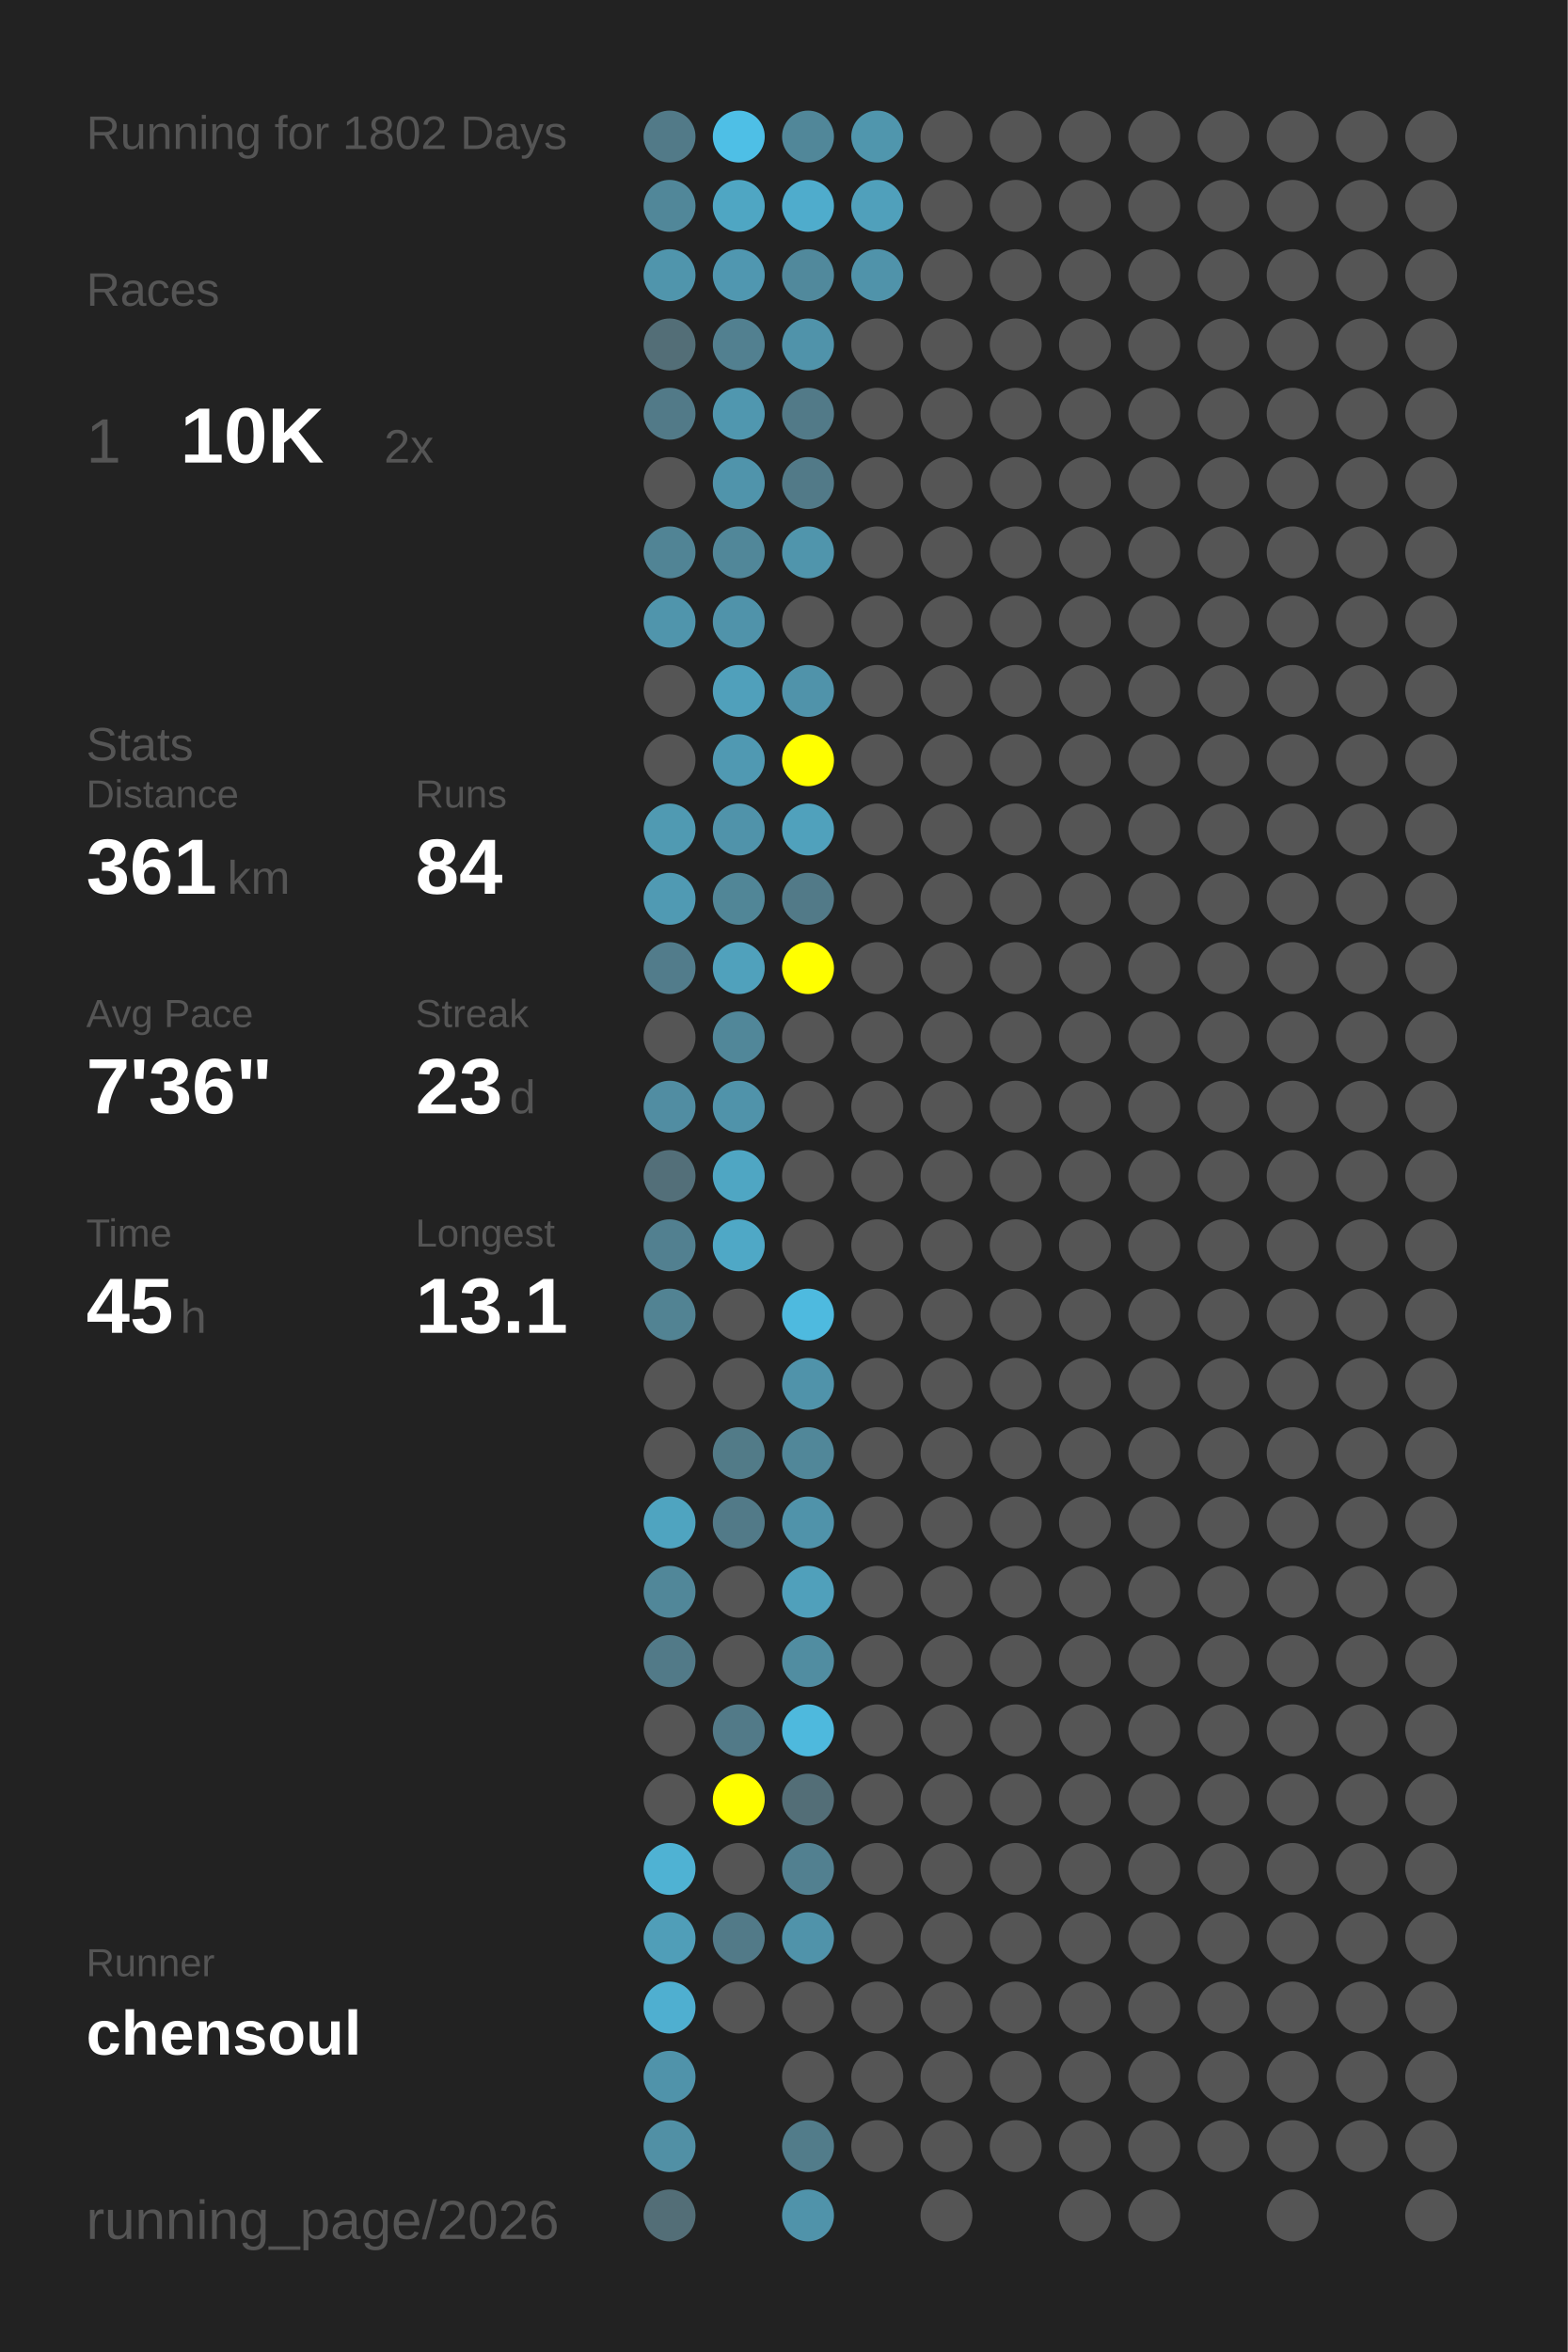
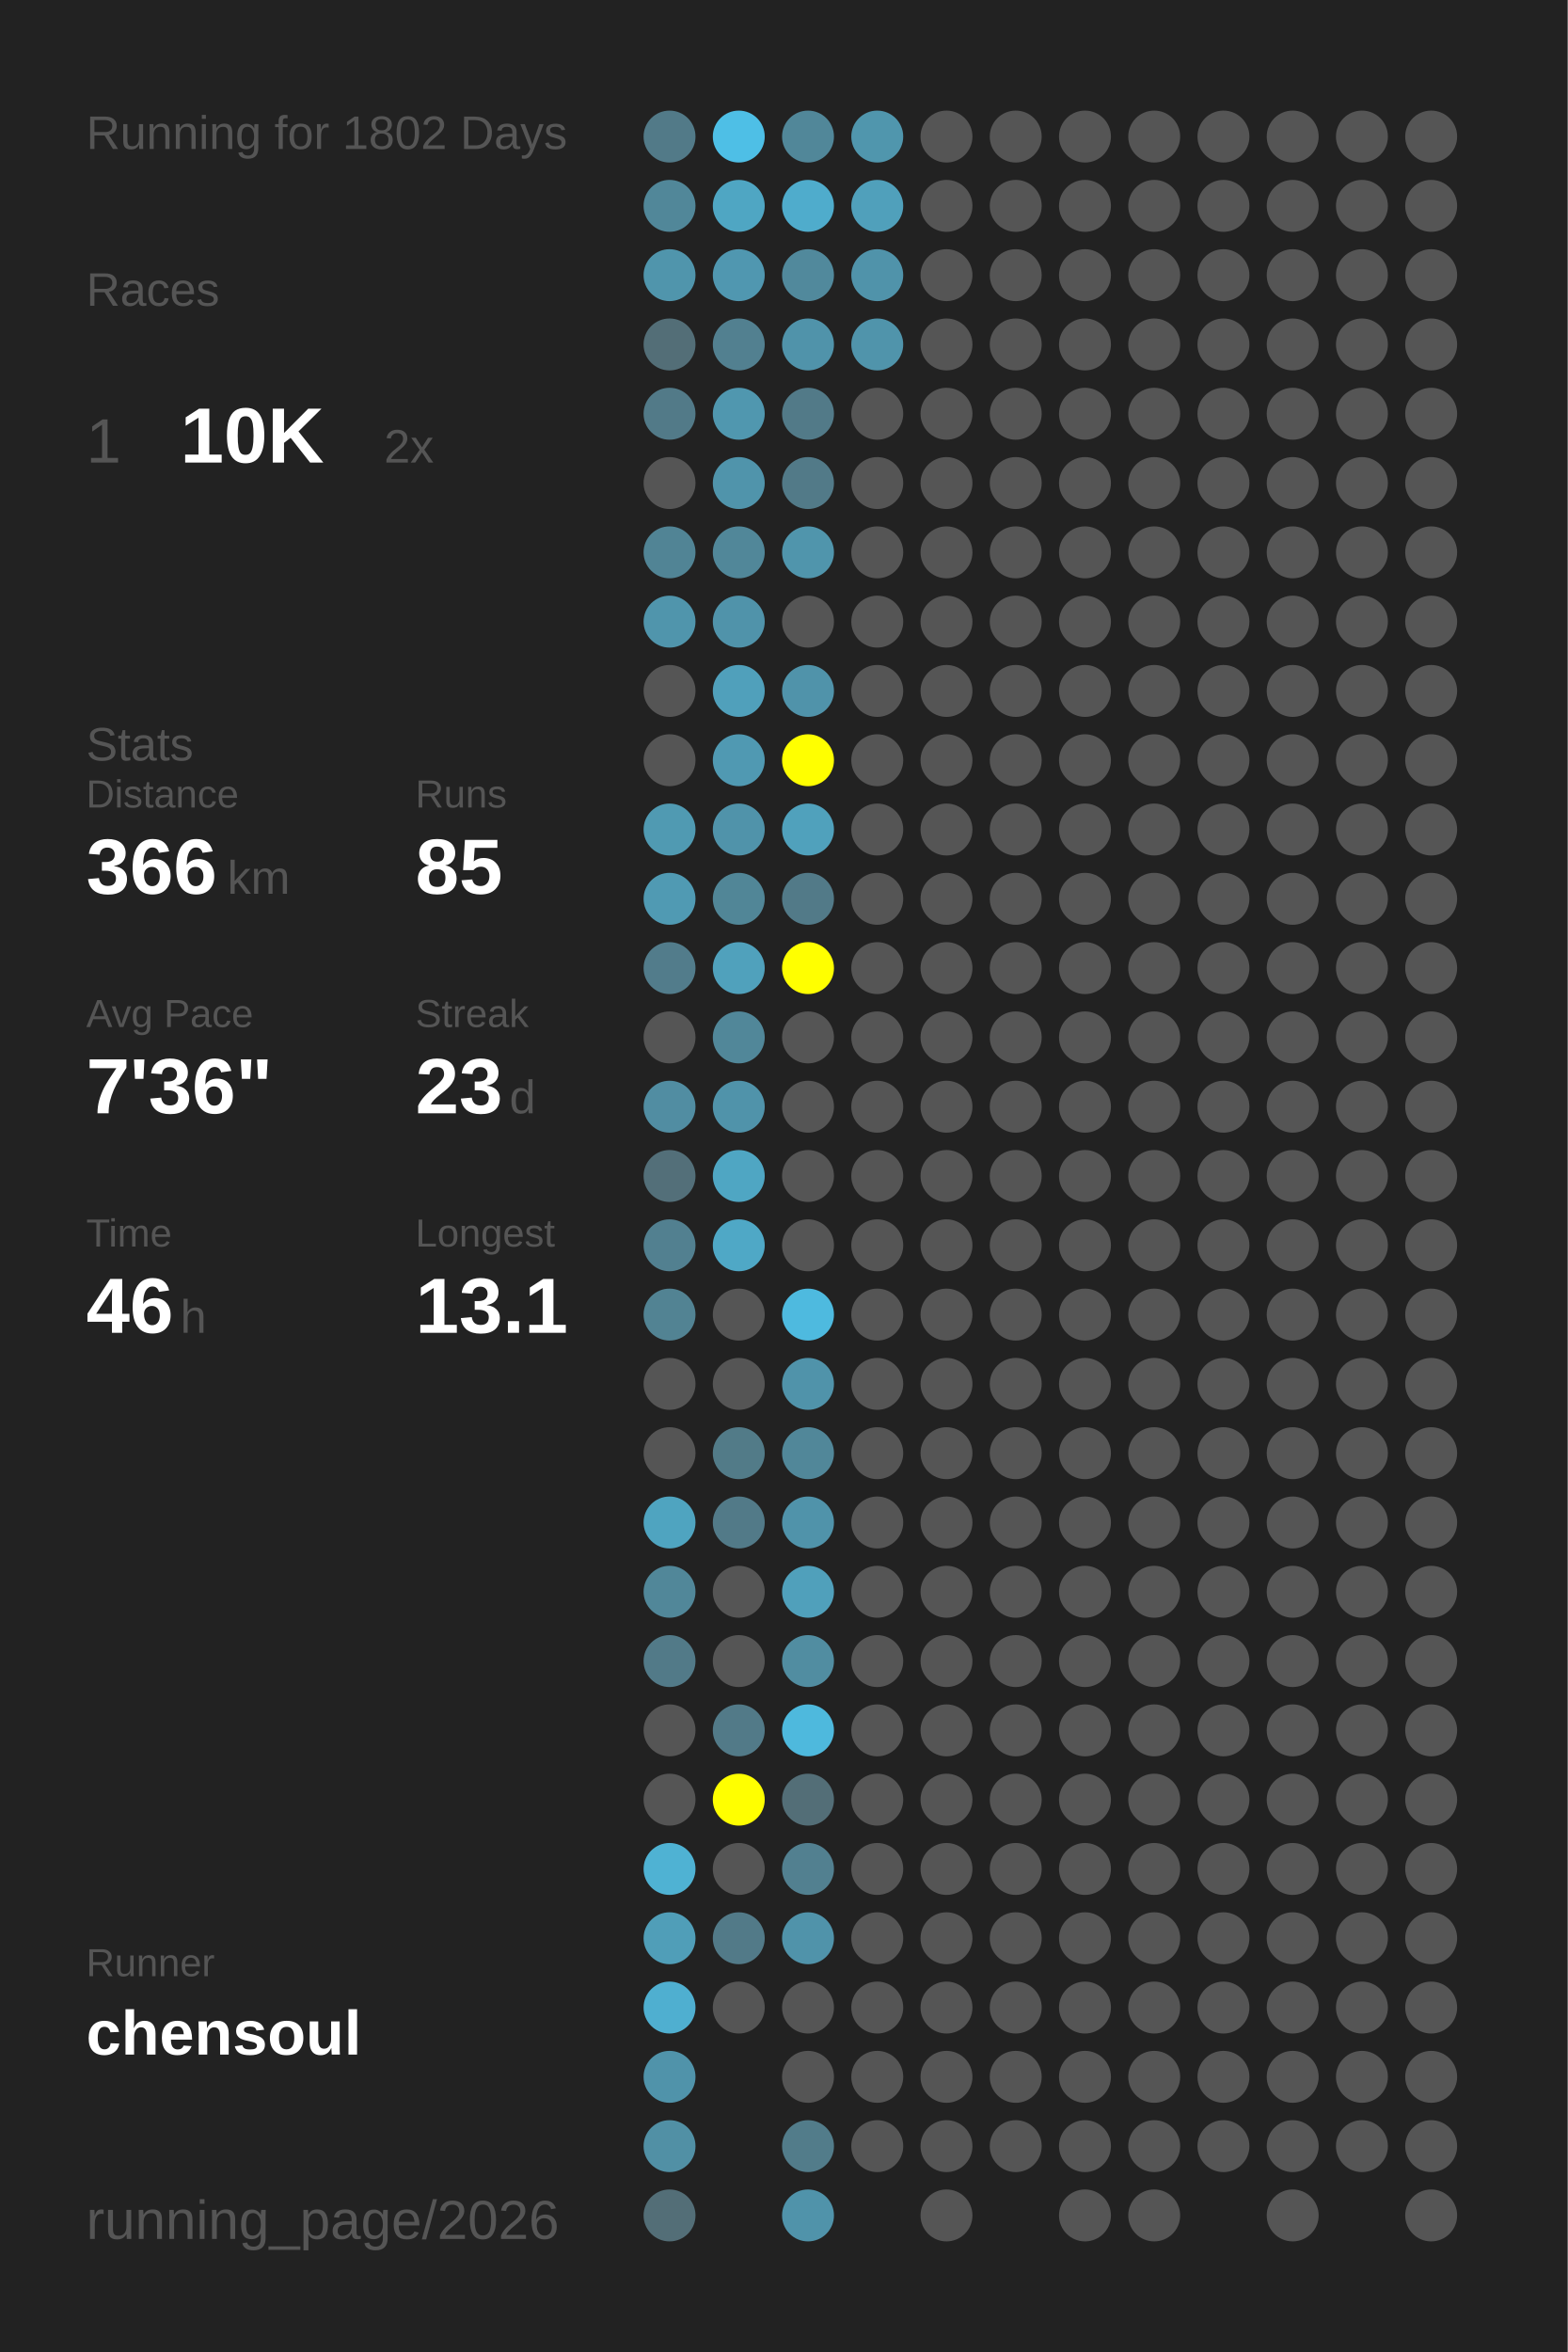
<svg xmlns="http://www.w3.org/2000/svg" baseProfile="full" height="300mm" version="1.1" viewBox="0,0,200,300" width="200mm">
  <defs />
  <rect fill="#222222" height="300" width="200" x="0" y="0" />
  <text fill="#555555" style="font-size:6px; font-family:Arial;" x="11" y="19">Running for 1802 Days</text>
  <text fill="#555555" style="font-size:6px; font-family:Arial;" x="11" y="39">Races</text>
  <text fill="#555555" style="font-size:8px; font-family:Arial;" x="11" y="59">1</text>
  <text fill="#FFFFFF" style="font-size:10px; font-family:Arial; font-weight:bold;" x="23" y="59">10K</text>
  <text fill="#555555" style="font-size:6px; font-family:Arial;" x="49" y="59">2x</text>
  <text fill="#555555" style="font-size:6px; font-family:Arial;" x="11" y="97">Stats</text>
  <text fill="#555555" style="font-size:5px; font-family:Arial;" x="11" y="103">Distance</text>
-   <text fill="#FFFFFF" style="font-size:10px; font-family:Arial; font-weight:bold;" x="11" y="114">361</text>
+   <text fill="#FFFFFF" style="font-size:10px; font-family:Arial; font-weight:bold;" x="11" y="114">366</text>
  <text fill="#555555" style="font-size:6px; font-family:Arial;" x="29" y="114">km</text>
  <text fill="#555555" style="font-size:5px; font-family:Arial;" x="53" y="103">Runs</text>
-   <text fill="#FFFFFF" style="font-size:10px; font-family:Arial; font-weight:bold;" x="53" y="114">84</text>
+   <text fill="#FFFFFF" style="font-size:10px; font-family:Arial; font-weight:bold;" x="53" y="114">85</text>
  <text fill="#555555" style="font-size:5px; font-family:Arial;" x="11" y="131">Avg Pace</text>
  <text fill="#FFFFFF" style="font-size:10px; font-family:Arial; font-weight:bold;" x="11" y="142">7'36"</text>
  <text fill="#555555" style="font-size:5px; font-family:Arial;" x="53" y="131">Streak</text>
  <text fill="#FFFFFF" style="font-size:10px; font-family:Arial; font-weight:bold;" x="53" y="142">23</text>
  <text fill="#555555" style="font-size:6px; font-family:Arial;" x="65" y="142">d</text>
  <text fill="#555555" style="font-size:5px; font-family:Arial;" x="11" y="159">Time</text>
-   <text fill="#FFFFFF" style="font-size:10px; font-family:Arial; font-weight:bold;" x="11" y="170">45</text>
+   <text fill="#FFFFFF" style="font-size:10px; font-family:Arial; font-weight:bold;" x="11" y="170">46</text>
  <text fill="#555555" style="font-size:6px; font-family:Arial;" x="23" y="170">h</text>
  <text fill="#555555" style="font-size:5px; font-family:Arial;" x="53" y="159">Longest</text>
  <text fill="#FFFFFF" style="font-size:10px; font-family:Arial; font-weight:bold;" x="53" y="170">13.1</text>
  <text fill="#555555" style="font-size:5px; font-family:Arial;" x="11" y="252.065">Runner</text>
  <text fill="#FFFFFF" style="font-size:8px; font-family:Arial; font-weight:bold;" x="11" y="262.065">chensoul</text>
  <text fill="#555555" style="font-size:7px; font-family:Arial;" x="11" y="285.581">running_page/2026</text>
  <circle cx="85.417" cy="17.419" fill="#527a88" r="3.312" />
  <circle cx="85.417" cy="26.258" fill="#518799" r="3.312" />
  <circle cx="85.417" cy="35.097" fill="#5095ac" r="3.312" />
  <circle cx="85.417" cy="43.935" fill="#536e77" r="3.312" />
  <circle cx="85.417" cy="52.774" fill="#527a88" r="3.312" />
  <circle cx="85.417" cy="61.613" fill="#555555" r="3.312" />
  <circle cx="85.417" cy="70.452" fill="#518495" r="3.312" />
  <circle cx="85.417" cy="79.29" fill="#5095ac" r="3.312" />
  <circle cx="85.417" cy="88.129" fill="#555555" r="3.312" />
  <circle cx="85.417" cy="96.968" fill="#555555" r="3.312" />
  <circle cx="85.417" cy="105.806" fill="#509ab2" r="3.312" />
  <circle cx="85.417" cy="114.645" fill="#509ab3" r="3.312" />
  <circle cx="85.417" cy="123.484" fill="#527c8b" r="3.312" />
  <circle cx="85.417" cy="132.323" fill="#555555" r="3.312" />
  <circle cx="85.417" cy="141.161" fill="#518da2" r="3.312" />
  <circle cx="85.417" cy="150" fill="#536f79" r="3.312" />
  <circle cx="85.417" cy="158.839" fill="#528090" r="3.312" />
  <circle cx="85.417" cy="167.677" fill="#528393" r="3.312" />
  <circle cx="85.417" cy="176.516" fill="#555555" r="3.312" />
  <circle cx="85.417" cy="185.355" fill="#555555" r="3.312" />
  <circle cx="85.417" cy="194.194" fill="#4fa4c0" r="3.312" />
  <circle cx="85.417" cy="203.032" fill="#518799" r="3.312" />
  <circle cx="85.417" cy="211.871" fill="#527a88" r="3.312" />
  <circle cx="85.417" cy="220.71" fill="#555555" r="3.312" />
  <circle cx="85.417" cy="229.548" fill="#555555" r="3.312" />
  <circle cx="85.417" cy="238.387" fill="#4fb2d3" r="3.312" />
  <circle cx="85.417" cy="247.226" fill="#509eb8" r="3.312" />
  <circle cx="85.417" cy="256.065" fill="#4fafd0" r="3.312" />
  <circle cx="85.417" cy="264.903" fill="#5093aa" r="3.312" />
  <circle cx="85.417" cy="273.742" fill="#5190a5" r="3.312" />
  <circle cx="85.417" cy="282.581" fill="#536e77" r="3.312" />
  <circle cx="94.25" cy="17.419" fill="#4ebfe6" r="3.312" />
  <circle cx="94.25" cy="26.258" fill="#4fa6c3" r="3.312" />
  <circle cx="94.25" cy="35.097" fill="#5097b0" r="3.312" />
  <circle cx="94.25" cy="43.935" fill="#528090" r="3.312" />
  <circle cx="94.25" cy="52.774" fill="#5097af" r="3.312" />
  <circle cx="94.25" cy="61.613" fill="#5094ab" r="3.312" />
  <circle cx="94.25" cy="70.452" fill="#518799" r="3.312" />
  <circle cx="94.25" cy="79.29" fill="#5093aa" r="3.312" />
  <circle cx="94.25" cy="88.129" fill="#50a0bb" r="3.312" />
  <circle cx="94.25" cy="96.968" fill="#5099b2" r="3.312" />
  <circle cx="94.25" cy="105.806" fill="#5093aa" r="3.312" />
  <circle cx="94.25" cy="114.645" fill="#518697" r="3.312" />
  <circle cx="94.25" cy="123.484" fill="#50a1bc" r="3.312" />
  <circle cx="94.25" cy="132.323" fill="#518799" r="3.312" />
  <circle cx="94.25" cy="141.161" fill="#5093aa" r="3.312" />
  <circle cx="94.25" cy="150" fill="#4fa6c3" r="3.312" />
  <circle cx="94.25" cy="158.839" fill="#4fa8c6" r="3.312" />
  <circle cx="94.25" cy="167.677" fill="#555555" r="3.312" />
  <circle cx="94.25" cy="176.516" fill="#555555" r="3.312" />
  <circle cx="94.25" cy="185.355" fill="#527b88" r="3.312" />
  <circle cx="94.25" cy="194.194" fill="#527a88" r="3.312" />
  <circle cx="94.25" cy="203.032" fill="#555555" r="3.312" />
  <circle cx="94.25" cy="211.871" fill="#555555" r="3.312" />
  <circle cx="94.25" cy="220.71" fill="#527a88" r="3.312" />
  <circle cx="94.25" cy="229.548" fill="#FFFF00" r="3.312" />
  <circle cx="94.25" cy="238.387" fill="#555555" r="3.312" />
  <circle cx="94.25" cy="247.226" fill="#527a88" r="3.312" />
  <circle cx="94.25" cy="256.065" fill="#555555" r="3.312" />
  <circle cx="103.083" cy="17.419" fill="#518799" r="3.312" />
  <circle cx="103.083" cy="26.258" fill="#4faccc" r="3.312" />
  <circle cx="103.083" cy="35.097" fill="#51899c" r="3.312" />
  <circle cx="103.083" cy="43.935" fill="#5093aa" r="3.312" />
  <circle cx="103.083" cy="52.774" fill="#527a88" r="3.312" />
  <circle cx="103.083" cy="61.613" fill="#527a88" r="3.312" />
  <circle cx="103.083" cy="70.452" fill="#5095ac" r="3.312" />
  <circle cx="103.083" cy="79.29" fill="#555555" r="3.312" />
  <circle cx="103.083" cy="88.129" fill="#5093aa" r="3.312" />
  <circle cx="103.083" cy="96.968" fill="#FFFF00" r="3.312" />
  <circle cx="103.083" cy="105.806" fill="#50a1bc" r="3.312" />
  <circle cx="103.083" cy="114.645" fill="#527a88" r="3.312" />
  <circle cx="103.083" cy="123.484" fill="#FFFF00" r="3.312" />
  <circle cx="103.083" cy="132.323" fill="#555555" r="3.312" />
  <circle cx="103.083" cy="141.161" fill="#555555" r="3.312" />
  <circle cx="103.083" cy="150" fill="#555555" r="3.312" />
  <circle cx="103.083" cy="158.839" fill="#555555" r="3.312" />
  <circle cx="103.083" cy="167.677" fill="#4ebadf" r="3.312" />
  <circle cx="103.083" cy="176.516" fill="#5093aa" r="3.312" />
  <circle cx="103.083" cy="185.355" fill="#518799" r="3.312" />
  <circle cx="103.083" cy="194.194" fill="#5093aa" r="3.312" />
  <circle cx="103.083" cy="203.032" fill="#50a0bb" r="3.312" />
  <circle cx="103.083" cy="211.871" fill="#518da1" r="3.312" />
  <circle cx="103.083" cy="220.71" fill="#4eb9dd" r="3.312" />
  <circle cx="103.083" cy="229.548" fill="#536e77" r="3.312" />
  <circle cx="103.083" cy="238.387" fill="#528090" r="3.312" />
  <circle cx="103.083" cy="247.226" fill="#5093aa" r="3.312" />
  <circle cx="103.083" cy="256.065" fill="#555555" r="3.312" />
  <circle cx="103.083" cy="264.903" fill="#555555" r="3.312" />
  <circle cx="103.083" cy="273.742" fill="#527c8a" r="3.312" />
  <circle cx="103.083" cy="282.581" fill="#5093aa" r="3.312" />
  <circle cx="111.917" cy="17.419" fill="#5096ad" r="3.312" />
  <circle cx="111.917" cy="26.258" fill="#50a0bb" r="3.312" />
  <circle cx="111.917" cy="35.097" fill="#5093aa" r="3.312" />
-   <circle cx="111.917" cy="43.935" fill="#555555" r="3.312" />
+   <circle cx="111.917" cy="43.935" fill="#5094ab" r="3.312" />
  <circle cx="111.917" cy="52.774" fill="#555555" r="3.312" />
  <circle cx="111.917" cy="61.613" fill="#555555" r="3.312" />
  <circle cx="111.917" cy="70.452" fill="#555555" r="3.312" />
  <circle cx="111.917" cy="79.29" fill="#555555" r="3.312" />
  <circle cx="111.917" cy="88.129" fill="#555555" r="3.312" />
  <circle cx="111.917" cy="96.968" fill="#555555" r="3.312" />
  <circle cx="111.917" cy="105.806" fill="#555555" r="3.312" />
  <circle cx="111.917" cy="114.645" fill="#555555" r="3.312" />
  <circle cx="111.917" cy="123.484" fill="#555555" r="3.312" />
  <circle cx="111.917" cy="132.323" fill="#555555" r="3.312" />
  <circle cx="111.917" cy="141.161" fill="#555555" r="3.312" />
  <circle cx="111.917" cy="150" fill="#555555" r="3.312" />
  <circle cx="111.917" cy="158.839" fill="#555555" r="3.312" />
  <circle cx="111.917" cy="167.677" fill="#555555" r="3.312" />
  <circle cx="111.917" cy="176.516" fill="#555555" r="3.312" />
  <circle cx="111.917" cy="185.355" fill="#555555" r="3.312" />
  <circle cx="111.917" cy="194.194" fill="#555555" r="3.312" />
  <circle cx="111.917" cy="203.032" fill="#555555" r="3.312" />
  <circle cx="111.917" cy="211.871" fill="#555555" r="3.312" />
  <circle cx="111.917" cy="220.71" fill="#555555" r="3.312" />
  <circle cx="111.917" cy="229.548" fill="#555555" r="3.312" />
  <circle cx="111.917" cy="238.387" fill="#555555" r="3.312" />
  <circle cx="111.917" cy="247.226" fill="#555555" r="3.312" />
  <circle cx="111.917" cy="256.065" fill="#555555" r="3.312" />
  <circle cx="111.917" cy="264.903" fill="#555555" r="3.312" />
  <circle cx="111.917" cy="273.742" fill="#555555" r="3.312" />
  <circle cx="120.75" cy="17.419" fill="#555555" r="3.312" />
  <circle cx="120.75" cy="26.258" fill="#555555" r="3.312" />
  <circle cx="120.75" cy="35.097" fill="#555555" r="3.312" />
  <circle cx="120.75" cy="43.935" fill="#555555" r="3.312" />
  <circle cx="120.75" cy="52.774" fill="#555555" r="3.312" />
  <circle cx="120.75" cy="61.613" fill="#555555" r="3.312" />
  <circle cx="120.75" cy="70.452" fill="#555555" r="3.312" />
  <circle cx="120.75" cy="79.29" fill="#555555" r="3.312" />
  <circle cx="120.75" cy="88.129" fill="#555555" r="3.312" />
  <circle cx="120.75" cy="96.968" fill="#555555" r="3.312" />
  <circle cx="120.75" cy="105.806" fill="#555555" r="3.312" />
  <circle cx="120.75" cy="114.645" fill="#555555" r="3.312" />
  <circle cx="120.75" cy="123.484" fill="#555555" r="3.312" />
  <circle cx="120.75" cy="132.323" fill="#555555" r="3.312" />
  <circle cx="120.75" cy="141.161" fill="#555555" r="3.312" />
  <circle cx="120.75" cy="150" fill="#555555" r="3.312" />
  <circle cx="120.75" cy="158.839" fill="#555555" r="3.312" />
  <circle cx="120.75" cy="167.677" fill="#555555" r="3.312" />
  <circle cx="120.75" cy="176.516" fill="#555555" r="3.312" />
  <circle cx="120.75" cy="185.355" fill="#555555" r="3.312" />
  <circle cx="120.75" cy="194.194" fill="#555555" r="3.312" />
  <circle cx="120.75" cy="203.032" fill="#555555" r="3.312" />
  <circle cx="120.75" cy="211.871" fill="#555555" r="3.312" />
  <circle cx="120.75" cy="220.71" fill="#555555" r="3.312" />
  <circle cx="120.75" cy="229.548" fill="#555555" r="3.312" />
  <circle cx="120.75" cy="238.387" fill="#555555" r="3.312" />
  <circle cx="120.75" cy="247.226" fill="#555555" r="3.312" />
  <circle cx="120.75" cy="256.065" fill="#555555" r="3.312" />
  <circle cx="120.75" cy="264.903" fill="#555555" r="3.312" />
  <circle cx="120.75" cy="273.742" fill="#555555" r="3.312" />
  <circle cx="120.75" cy="282.581" fill="#555555" r="3.312" />
  <circle cx="129.583" cy="17.419" fill="#555555" r="3.312" />
  <circle cx="129.583" cy="26.258" fill="#555555" r="3.312" />
  <circle cx="129.583" cy="35.097" fill="#555555" r="3.312" />
  <circle cx="129.583" cy="43.935" fill="#555555" r="3.312" />
  <circle cx="129.583" cy="52.774" fill="#555555" r="3.312" />
  <circle cx="129.583" cy="61.613" fill="#555555" r="3.312" />
  <circle cx="129.583" cy="70.452" fill="#555555" r="3.312" />
  <circle cx="129.583" cy="79.29" fill="#555555" r="3.312" />
  <circle cx="129.583" cy="88.129" fill="#555555" r="3.312" />
  <circle cx="129.583" cy="96.968" fill="#555555" r="3.312" />
  <circle cx="129.583" cy="105.806" fill="#555555" r="3.312" />
  <circle cx="129.583" cy="114.645" fill="#555555" r="3.312" />
  <circle cx="129.583" cy="123.484" fill="#555555" r="3.312" />
  <circle cx="129.583" cy="132.323" fill="#555555" r="3.312" />
  <circle cx="129.583" cy="141.161" fill="#555555" r="3.312" />
  <circle cx="129.583" cy="150" fill="#555555" r="3.312" />
  <circle cx="129.583" cy="158.839" fill="#555555" r="3.312" />
  <circle cx="129.583" cy="167.677" fill="#555555" r="3.312" />
  <circle cx="129.583" cy="176.516" fill="#555555" r="3.312" />
  <circle cx="129.583" cy="185.355" fill="#555555" r="3.312" />
  <circle cx="129.583" cy="194.194" fill="#555555" r="3.312" />
  <circle cx="129.583" cy="203.032" fill="#555555" r="3.312" />
  <circle cx="129.583" cy="211.871" fill="#555555" r="3.312" />
  <circle cx="129.583" cy="220.71" fill="#555555" r="3.312" />
  <circle cx="129.583" cy="229.548" fill="#555555" r="3.312" />
  <circle cx="129.583" cy="238.387" fill="#555555" r="3.312" />
  <circle cx="129.583" cy="247.226" fill="#555555" r="3.312" />
  <circle cx="129.583" cy="256.065" fill="#555555" r="3.312" />
  <circle cx="129.583" cy="264.903" fill="#555555" r="3.312" />
  <circle cx="129.583" cy="273.742" fill="#555555" r="3.312" />
  <circle cx="138.417" cy="17.419" fill="#555555" r="3.312" />
  <circle cx="138.417" cy="26.258" fill="#555555" r="3.312" />
  <circle cx="138.417" cy="35.097" fill="#555555" r="3.312" />
  <circle cx="138.417" cy="43.935" fill="#555555" r="3.312" />
  <circle cx="138.417" cy="52.774" fill="#555555" r="3.312" />
  <circle cx="138.417" cy="61.613" fill="#555555" r="3.312" />
  <circle cx="138.417" cy="70.452" fill="#555555" r="3.312" />
  <circle cx="138.417" cy="79.29" fill="#555555" r="3.312" />
  <circle cx="138.417" cy="88.129" fill="#555555" r="3.312" />
  <circle cx="138.417" cy="96.968" fill="#555555" r="3.312" />
  <circle cx="138.417" cy="105.806" fill="#555555" r="3.312" />
  <circle cx="138.417" cy="114.645" fill="#555555" r="3.312" />
  <circle cx="138.417" cy="123.484" fill="#555555" r="3.312" />
  <circle cx="138.417" cy="132.323" fill="#555555" r="3.312" />
  <circle cx="138.417" cy="141.161" fill="#555555" r="3.312" />
  <circle cx="138.417" cy="150" fill="#555555" r="3.312" />
  <circle cx="138.417" cy="158.839" fill="#555555" r="3.312" />
  <circle cx="138.417" cy="167.677" fill="#555555" r="3.312" />
  <circle cx="138.417" cy="176.516" fill="#555555" r="3.312" />
  <circle cx="138.417" cy="185.355" fill="#555555" r="3.312" />
  <circle cx="138.417" cy="194.194" fill="#555555" r="3.312" />
  <circle cx="138.417" cy="203.032" fill="#555555" r="3.312" />
  <circle cx="138.417" cy="211.871" fill="#555555" r="3.312" />
  <circle cx="138.417" cy="220.71" fill="#555555" r="3.312" />
  <circle cx="138.417" cy="229.548" fill="#555555" r="3.312" />
  <circle cx="138.417" cy="238.387" fill="#555555" r="3.312" />
  <circle cx="138.417" cy="247.226" fill="#555555" r="3.312" />
  <circle cx="138.417" cy="256.065" fill="#555555" r="3.312" />
  <circle cx="138.417" cy="264.903" fill="#555555" r="3.312" />
  <circle cx="138.417" cy="273.742" fill="#555555" r="3.312" />
  <circle cx="138.417" cy="282.581" fill="#555555" r="3.312" />
  <circle cx="147.25" cy="17.419" fill="#555555" r="3.312" />
  <circle cx="147.25" cy="26.258" fill="#555555" r="3.312" />
  <circle cx="147.25" cy="35.097" fill="#555555" r="3.312" />
  <circle cx="147.25" cy="43.935" fill="#555555" r="3.312" />
  <circle cx="147.25" cy="52.774" fill="#555555" r="3.312" />
  <circle cx="147.25" cy="61.613" fill="#555555" r="3.312" />
  <circle cx="147.25" cy="70.452" fill="#555555" r="3.312" />
  <circle cx="147.25" cy="79.29" fill="#555555" r="3.312" />
  <circle cx="147.25" cy="88.129" fill="#555555" r="3.312" />
  <circle cx="147.25" cy="96.968" fill="#555555" r="3.312" />
  <circle cx="147.25" cy="105.806" fill="#555555" r="3.312" />
  <circle cx="147.25" cy="114.645" fill="#555555" r="3.312" />
  <circle cx="147.25" cy="123.484" fill="#555555" r="3.312" />
  <circle cx="147.25" cy="132.323" fill="#555555" r="3.312" />
  <circle cx="147.25" cy="141.161" fill="#555555" r="3.312" />
  <circle cx="147.25" cy="150" fill="#555555" r="3.312" />
  <circle cx="147.25" cy="158.839" fill="#555555" r="3.312" />
  <circle cx="147.25" cy="167.677" fill="#555555" r="3.312" />
  <circle cx="147.25" cy="176.516" fill="#555555" r="3.312" />
  <circle cx="147.25" cy="185.355" fill="#555555" r="3.312" />
  <circle cx="147.25" cy="194.194" fill="#555555" r="3.312" />
  <circle cx="147.25" cy="203.032" fill="#555555" r="3.312" />
  <circle cx="147.25" cy="211.871" fill="#555555" r="3.312" />
  <circle cx="147.25" cy="220.71" fill="#555555" r="3.312" />
  <circle cx="147.25" cy="229.548" fill="#555555" r="3.312" />
  <circle cx="147.25" cy="238.387" fill="#555555" r="3.312" />
  <circle cx="147.25" cy="247.226" fill="#555555" r="3.312" />
  <circle cx="147.25" cy="256.065" fill="#555555" r="3.312" />
  <circle cx="147.25" cy="264.903" fill="#555555" r="3.312" />
  <circle cx="147.25" cy="273.742" fill="#555555" r="3.312" />
  <circle cx="147.25" cy="282.581" fill="#555555" r="3.312" />
  <circle cx="156.083" cy="17.419" fill="#555555" r="3.312" />
  <circle cx="156.083" cy="26.258" fill="#555555" r="3.312" />
  <circle cx="156.083" cy="35.097" fill="#555555" r="3.312" />
  <circle cx="156.083" cy="43.935" fill="#555555" r="3.312" />
  <circle cx="156.083" cy="52.774" fill="#555555" r="3.312" />
  <circle cx="156.083" cy="61.613" fill="#555555" r="3.312" />
  <circle cx="156.083" cy="70.452" fill="#555555" r="3.312" />
  <circle cx="156.083" cy="79.29" fill="#555555" r="3.312" />
  <circle cx="156.083" cy="88.129" fill="#555555" r="3.312" />
  <circle cx="156.083" cy="96.968" fill="#555555" r="3.312" />
  <circle cx="156.083" cy="105.806" fill="#555555" r="3.312" />
  <circle cx="156.083" cy="114.645" fill="#555555" r="3.312" />
  <circle cx="156.083" cy="123.484" fill="#555555" r="3.312" />
  <circle cx="156.083" cy="132.323" fill="#555555" r="3.312" />
  <circle cx="156.083" cy="141.161" fill="#555555" r="3.312" />
  <circle cx="156.083" cy="150" fill="#555555" r="3.312" />
  <circle cx="156.083" cy="158.839" fill="#555555" r="3.312" />
  <circle cx="156.083" cy="167.677" fill="#555555" r="3.312" />
  <circle cx="156.083" cy="176.516" fill="#555555" r="3.312" />
  <circle cx="156.083" cy="185.355" fill="#555555" r="3.312" />
  <circle cx="156.083" cy="194.194" fill="#555555" r="3.312" />
  <circle cx="156.083" cy="203.032" fill="#555555" r="3.312" />
  <circle cx="156.083" cy="211.871" fill="#555555" r="3.312" />
  <circle cx="156.083" cy="220.71" fill="#555555" r="3.312" />
  <circle cx="156.083" cy="229.548" fill="#555555" r="3.312" />
  <circle cx="156.083" cy="238.387" fill="#555555" r="3.312" />
  <circle cx="156.083" cy="247.226" fill="#555555" r="3.312" />
  <circle cx="156.083" cy="256.065" fill="#555555" r="3.312" />
  <circle cx="156.083" cy="264.903" fill="#555555" r="3.312" />
  <circle cx="156.083" cy="273.742" fill="#555555" r="3.312" />
  <circle cx="164.917" cy="17.419" fill="#555555" r="3.312" />
  <circle cx="164.917" cy="26.258" fill="#555555" r="3.312" />
  <circle cx="164.917" cy="35.097" fill="#555555" r="3.312" />
  <circle cx="164.917" cy="43.935" fill="#555555" r="3.312" />
  <circle cx="164.917" cy="52.774" fill="#555555" r="3.312" />
  <circle cx="164.917" cy="61.613" fill="#555555" r="3.312" />
  <circle cx="164.917" cy="70.452" fill="#555555" r="3.312" />
  <circle cx="164.917" cy="79.29" fill="#555555" r="3.312" />
  <circle cx="164.917" cy="88.129" fill="#555555" r="3.312" />
  <circle cx="164.917" cy="96.968" fill="#555555" r="3.312" />
  <circle cx="164.917" cy="105.806" fill="#555555" r="3.312" />
  <circle cx="164.917" cy="114.645" fill="#555555" r="3.312" />
  <circle cx="164.917" cy="123.484" fill="#555555" r="3.312" />
  <circle cx="164.917" cy="132.323" fill="#555555" r="3.312" />
  <circle cx="164.917" cy="141.161" fill="#555555" r="3.312" />
  <circle cx="164.917" cy="150" fill="#555555" r="3.312" />
  <circle cx="164.917" cy="158.839" fill="#555555" r="3.312" />
  <circle cx="164.917" cy="167.677" fill="#555555" r="3.312" />
  <circle cx="164.917" cy="176.516" fill="#555555" r="3.312" />
  <circle cx="164.917" cy="185.355" fill="#555555" r="3.312" />
  <circle cx="164.917" cy="194.194" fill="#555555" r="3.312" />
  <circle cx="164.917" cy="203.032" fill="#555555" r="3.312" />
  <circle cx="164.917" cy="211.871" fill="#555555" r="3.312" />
  <circle cx="164.917" cy="220.71" fill="#555555" r="3.312" />
  <circle cx="164.917" cy="229.548" fill="#555555" r="3.312" />
  <circle cx="164.917" cy="238.387" fill="#555555" r="3.312" />
  <circle cx="164.917" cy="247.226" fill="#555555" r="3.312" />
  <circle cx="164.917" cy="256.065" fill="#555555" r="3.312" />
  <circle cx="164.917" cy="264.903" fill="#555555" r="3.312" />
  <circle cx="164.917" cy="273.742" fill="#555555" r="3.312" />
  <circle cx="164.917" cy="282.581" fill="#555555" r="3.312" />
  <circle cx="173.75" cy="17.419" fill="#555555" r="3.312" />
  <circle cx="173.75" cy="26.258" fill="#555555" r="3.312" />
  <circle cx="173.75" cy="35.097" fill="#555555" r="3.312" />
  <circle cx="173.75" cy="43.935" fill="#555555" r="3.312" />
  <circle cx="173.75" cy="52.774" fill="#555555" r="3.312" />
  <circle cx="173.75" cy="61.613" fill="#555555" r="3.312" />
  <circle cx="173.75" cy="70.452" fill="#555555" r="3.312" />
  <circle cx="173.75" cy="79.29" fill="#555555" r="3.312" />
  <circle cx="173.75" cy="88.129" fill="#555555" r="3.312" />
  <circle cx="173.75" cy="96.968" fill="#555555" r="3.312" />
  <circle cx="173.75" cy="105.806" fill="#555555" r="3.312" />
  <circle cx="173.75" cy="114.645" fill="#555555" r="3.312" />
  <circle cx="173.75" cy="123.484" fill="#555555" r="3.312" />
  <circle cx="173.75" cy="132.323" fill="#555555" r="3.312" />
  <circle cx="173.75" cy="141.161" fill="#555555" r="3.312" />
  <circle cx="173.75" cy="150" fill="#555555" r="3.312" />
  <circle cx="173.75" cy="158.839" fill="#555555" r="3.312" />
  <circle cx="173.75" cy="167.677" fill="#555555" r="3.312" />
  <circle cx="173.75" cy="176.516" fill="#555555" r="3.312" />
  <circle cx="173.75" cy="185.355" fill="#555555" r="3.312" />
  <circle cx="173.75" cy="194.194" fill="#555555" r="3.312" />
  <circle cx="173.75" cy="203.032" fill="#555555" r="3.312" />
  <circle cx="173.75" cy="211.871" fill="#555555" r="3.312" />
  <circle cx="173.75" cy="220.71" fill="#555555" r="3.312" />
  <circle cx="173.75" cy="229.548" fill="#555555" r="3.312" />
  <circle cx="173.75" cy="238.387" fill="#555555" r="3.312" />
  <circle cx="173.75" cy="247.226" fill="#555555" r="3.312" />
  <circle cx="173.75" cy="256.065" fill="#555555" r="3.312" />
  <circle cx="173.75" cy="264.903" fill="#555555" r="3.312" />
  <circle cx="173.75" cy="273.742" fill="#555555" r="3.312" />
  <circle cx="182.583" cy="17.419" fill="#555555" r="3.312" />
  <circle cx="182.583" cy="26.258" fill="#555555" r="3.312" />
  <circle cx="182.583" cy="35.097" fill="#555555" r="3.312" />
  <circle cx="182.583" cy="43.935" fill="#555555" r="3.312" />
  <circle cx="182.583" cy="52.774" fill="#555555" r="3.312" />
  <circle cx="182.583" cy="61.613" fill="#555555" r="3.312" />
  <circle cx="182.583" cy="70.452" fill="#555555" r="3.312" />
  <circle cx="182.583" cy="79.29" fill="#555555" r="3.312" />
  <circle cx="182.583" cy="88.129" fill="#555555" r="3.312" />
  <circle cx="182.583" cy="96.968" fill="#555555" r="3.312" />
  <circle cx="182.583" cy="105.806" fill="#555555" r="3.312" />
  <circle cx="182.583" cy="114.645" fill="#555555" r="3.312" />
  <circle cx="182.583" cy="123.484" fill="#555555" r="3.312" />
  <circle cx="182.583" cy="132.323" fill="#555555" r="3.312" />
  <circle cx="182.583" cy="141.161" fill="#555555" r="3.312" />
  <circle cx="182.583" cy="150" fill="#555555" r="3.312" />
  <circle cx="182.583" cy="158.839" fill="#555555" r="3.312" />
  <circle cx="182.583" cy="167.677" fill="#555555" r="3.312" />
  <circle cx="182.583" cy="176.516" fill="#555555" r="3.312" />
  <circle cx="182.583" cy="185.355" fill="#555555" r="3.312" />
  <circle cx="182.583" cy="194.194" fill="#555555" r="3.312" />
  <circle cx="182.583" cy="203.032" fill="#555555" r="3.312" />
  <circle cx="182.583" cy="211.871" fill="#555555" r="3.312" />
  <circle cx="182.583" cy="220.71" fill="#555555" r="3.312" />
  <circle cx="182.583" cy="229.548" fill="#555555" r="3.312" />
  <circle cx="182.583" cy="238.387" fill="#555555" r="3.312" />
  <circle cx="182.583" cy="247.226" fill="#555555" r="3.312" />
  <circle cx="182.583" cy="256.065" fill="#555555" r="3.312" />
  <circle cx="182.583" cy="264.903" fill="#555555" r="3.312" />
  <circle cx="182.583" cy="273.742" fill="#555555" r="3.312" />
  <circle cx="182.583" cy="282.581" fill="#555555" r="3.312" />
</svg>
